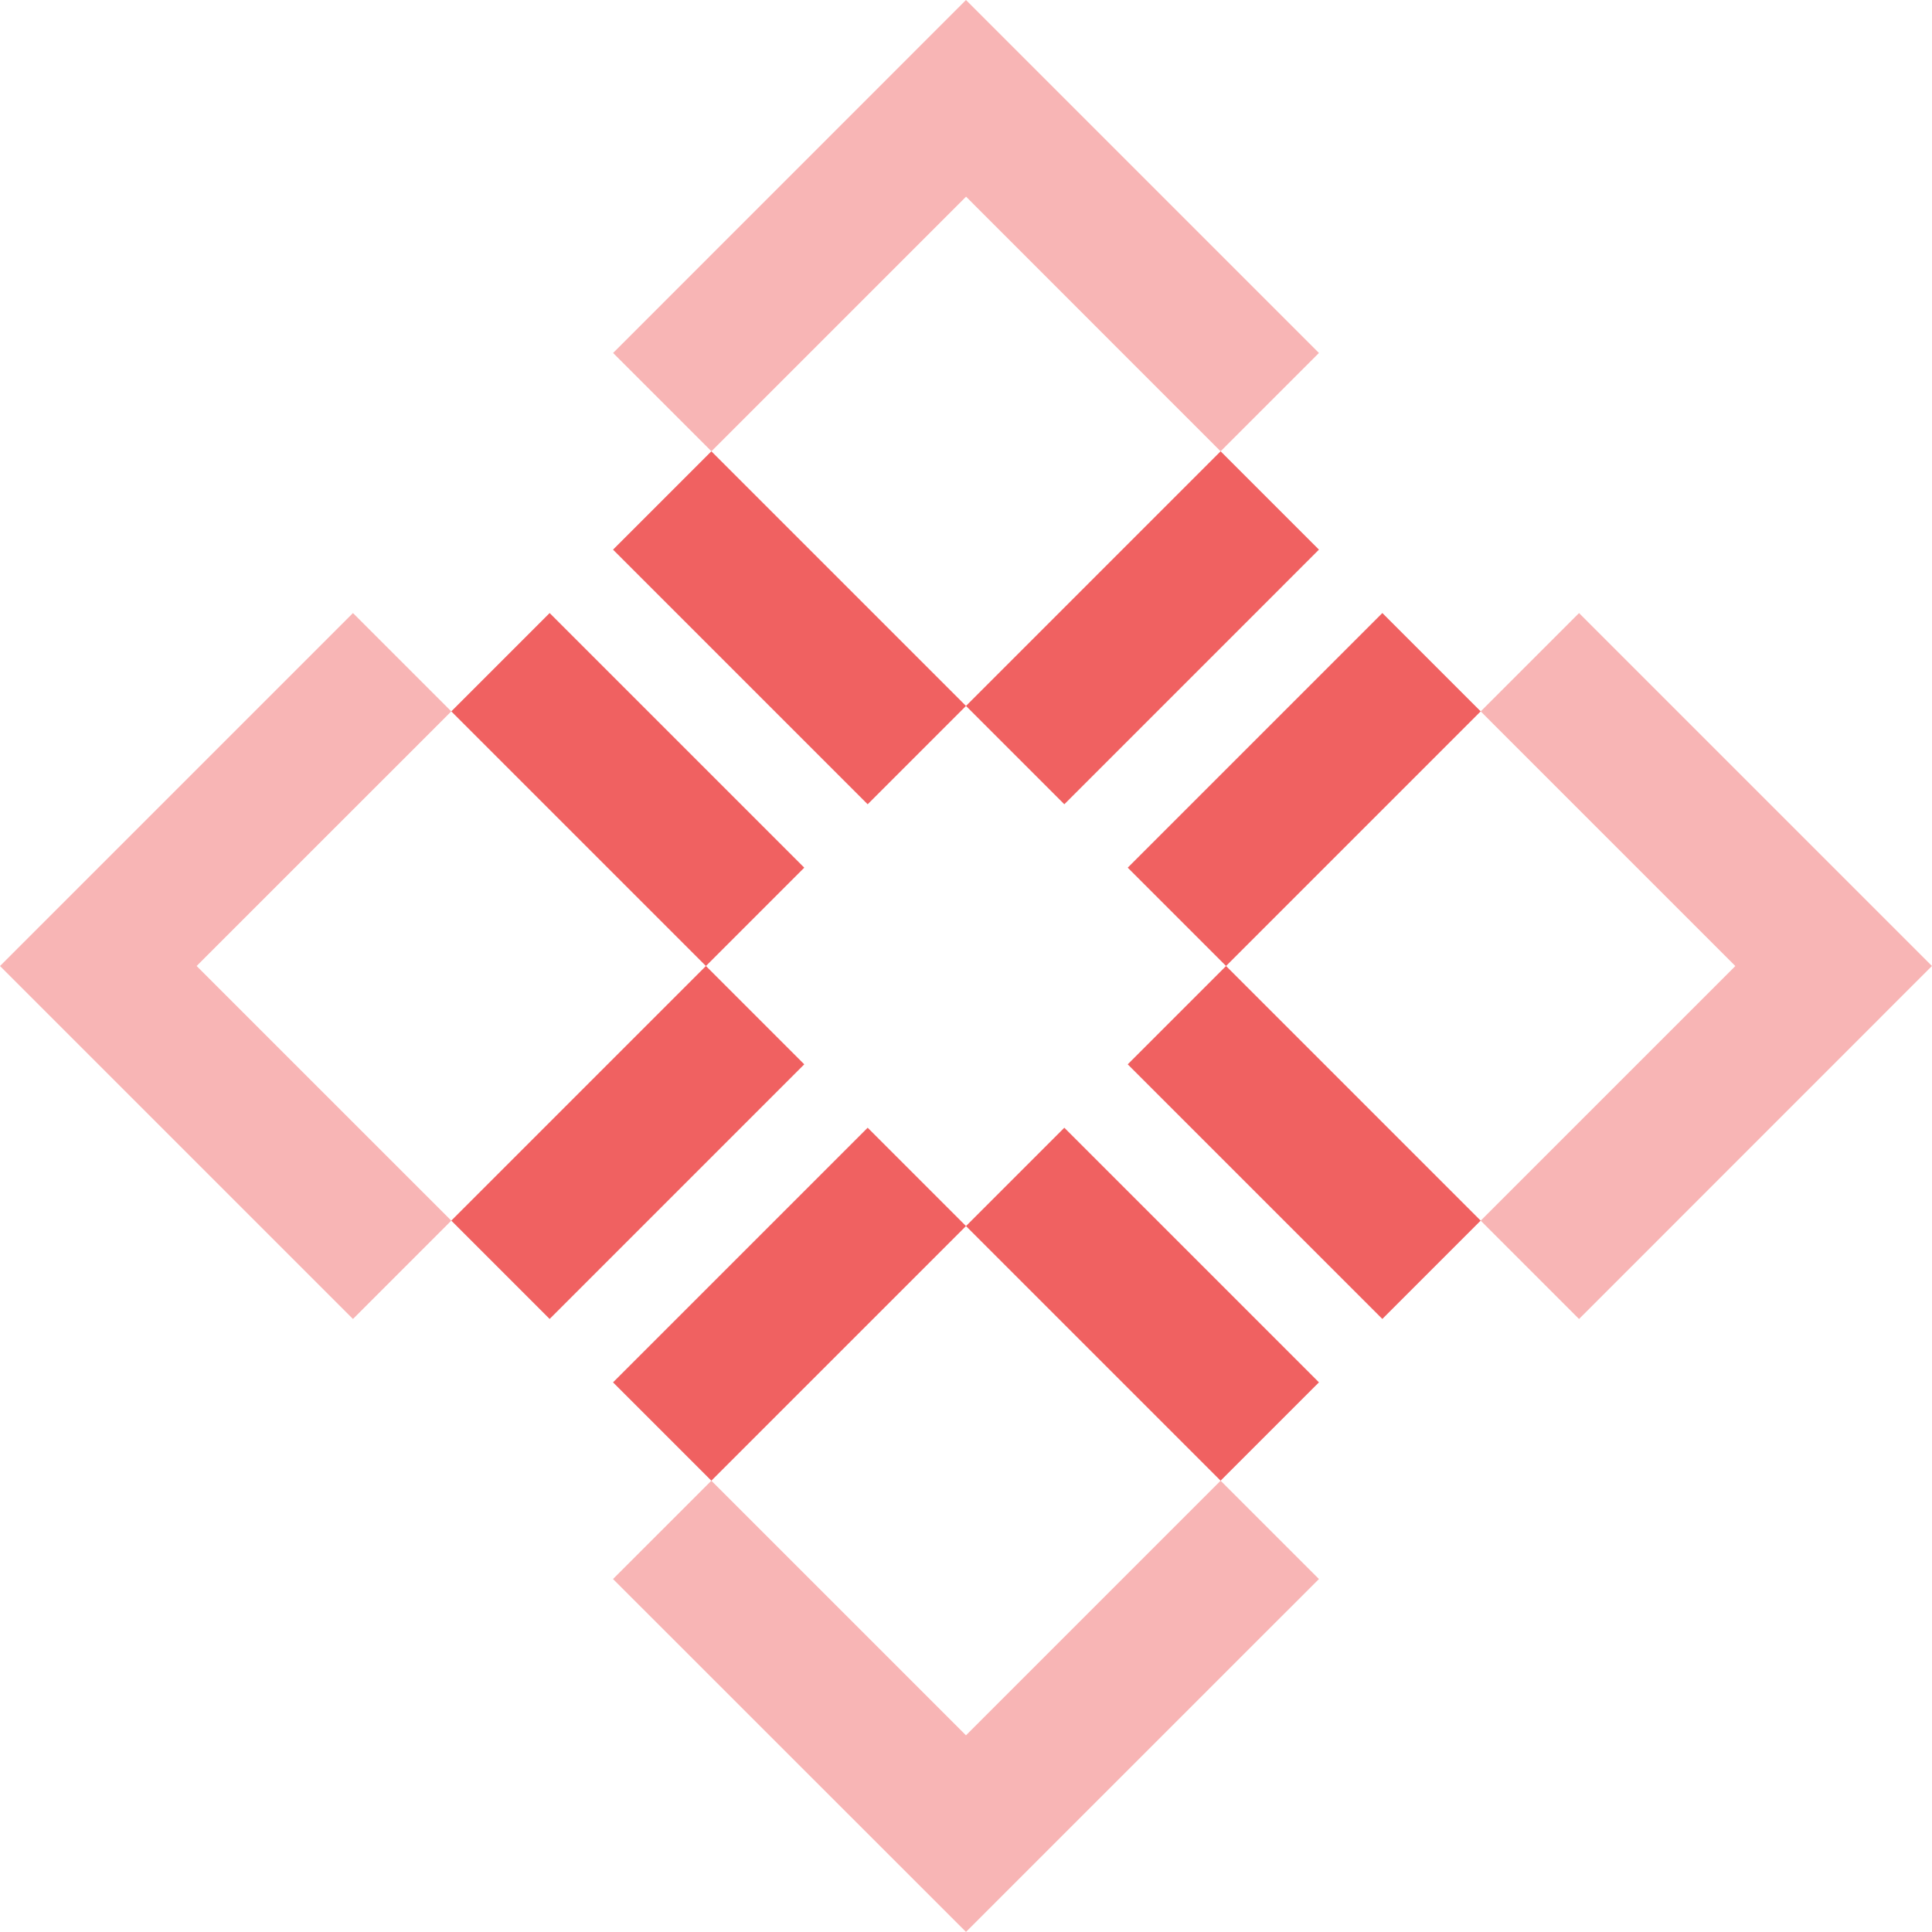
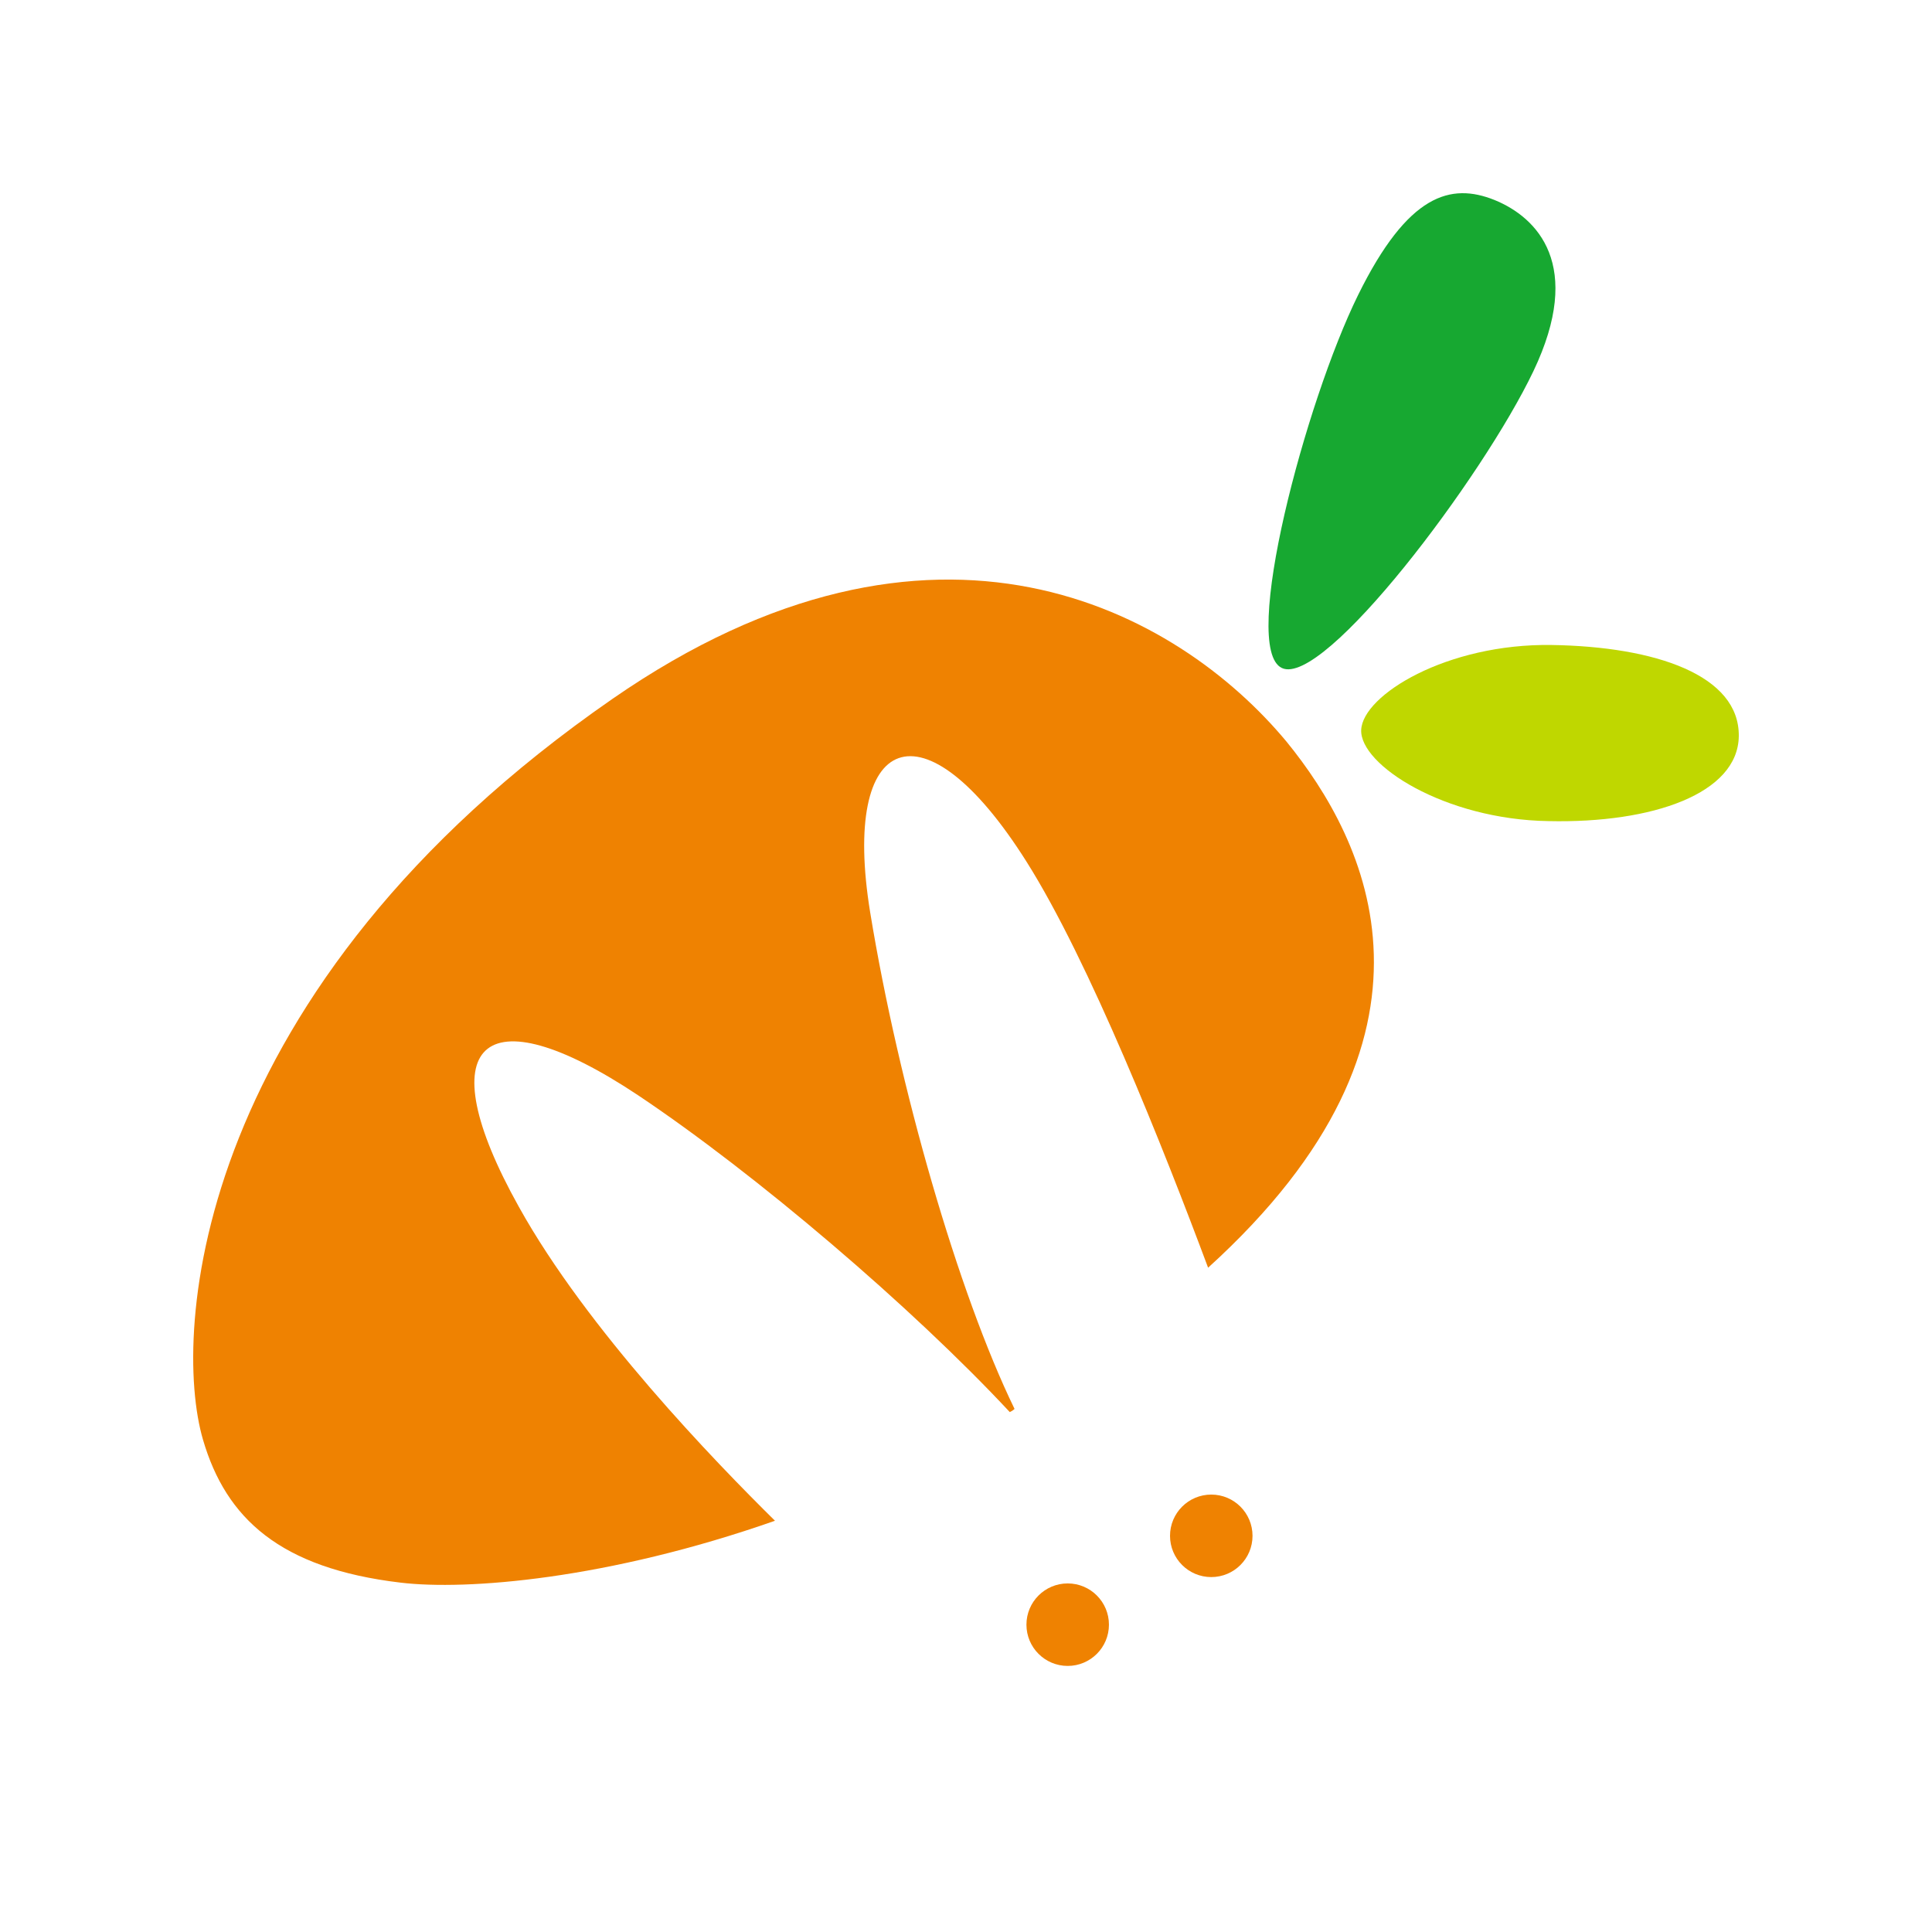
- <svg xmlns="http://www.w3.org/2000/svg" id="Group_14" data-name="Group 14" width="108.848" height="108.849" viewBox="0 0 108.848 108.849">
-   <rect id="Rectangle_14" data-name="Rectangle 14" width="20.288" height="20.288" transform="translate(11.081 54.425) rotate(-45.001)" fill="none" />
-   <rect id="Rectangle_15" data-name="Rectangle 15" width="20.288" height="20.288" transform="translate(40.079 25.426) rotate(-45)" fill="none" />
-   <rect id="Rectangle_16" data-name="Rectangle 16" width="20.288" height="20.288" transform="translate(40.079 83.422) rotate(-45.001)" fill="none" />
-   <rect id="Rectangle_17" data-name="Rectangle 17" width="20.288" height="20.288" transform="translate(69.077 54.424) rotate(-45.001)" fill="none" />
-   <rect id="Rectangle_18" data-name="Rectangle 18" width="20.288" height="7.835" transform="translate(63.536 48.884) rotate(-45.001)" fill="#f06161" />
-   <rect id="Rectangle_19" data-name="Rectangle 19" width="20.288" height="7.835" transform="translate(34.538 77.882) rotate(-44.999)" fill="#f06161" />
-   <rect id="Rectangle_20" data-name="Rectangle 20" width="20.288" height="7.835" transform="translate(54.424 39.772) rotate(-45.001)" fill="#f06161" />
-   <rect id="Rectangle_21" data-name="Rectangle 21" width="20.288" height="7.835" transform="translate(25.426 68.77) rotate(-45)" fill="#f06161" />
-   <rect id="Rectangle_22" data-name="Rectangle 22" width="7.835" height="20.288" transform="translate(25.426 40.079) rotate(-45)" fill="#f06161" />
-   <rect id="Rectangle_23" data-name="Rectangle 23" width="7.835" height="20.288" transform="translate(34.538 30.967) rotate(-45)" fill="#f06161" />
-   <rect id="Rectangle_24" data-name="Rectangle 24" width="7.835" height="20.287" transform="translate(63.536 59.965) rotate(-45)" fill="#f06161" />
-   <rect id="Rectangle_25" data-name="Rectangle 25" width="7.835" height="20.287" transform="translate(54.424 69.077) rotate(-45)" fill="#f06161" />
-   <path id="Path_304" data-name="Path 304" d="M510.167,528.318l-5.54-5.54-14.346,14.346-14.346-14.346-5.54,5.54L490.282,548.2Z" transform="translate(-435.858 -439.356)" fill="#f06161" opacity="0.467" />
-   <path id="Path_305" data-name="Path 305" d="M434.649,441.738l-5.54-5.54-19.886,19.886,19.886,19.886,5.54-5.54L420.3,456.083Z" transform="translate(-409.223 -401.659)" fill="#f06161" opacity="0.467" />
-   <path id="Path_306" data-name="Path 306" d="M562.517,436.2l-5.54,5.54,14.346,14.346-14.346,14.345,5.54,5.54L582.4,456.083Z" transform="translate(-473.554 -401.659)" fill="#f06161" opacity="0.467" />
-   <path id="Path_307" data-name="Path 307" d="M504.627,400.451l5.54-5.54-19.886-19.886L470.4,394.91l5.54,5.54,14.346-14.346Z" transform="translate(-435.858 -375.024)" fill="#f06161" opacity="0.467" />
+ <svg xmlns="http://www.w3.org/2000/svg" data-noselect="" width="200" height="200" ref="svg_canvas" preserveAspectRatio="none" version="1.1" style="background: transparent;">
+   <defs />
+   <g id="shape_MFTiJwY3ZC" class="" ref="shape_MFTiJwY3ZC" key="shape_MFTiJwY3ZC" transform="translate(20, 20) scale(1,1)" style="cursor:move;display:inline;opacity:1;" filter="">
+     <g style="display:inline">
+       <rect fill="rgba(0,0,0,0)" width="180" height="180" x="-10" y="-10" />
+       <svg version="1.1" id="图层_1" x="0px" y="0px" width="160" height="152.456" viewBox="2.66 7.146 194.841 185.654" style="enable-background:new 0 0 200 200;" xml:space="preserve" class="style-removed" preserveAspectRatio="none" data-parent="shape_MFTiJwY3ZC">
+         <g>
+           <g>
+             <path d="M130.6,142.6c-5.6-15-15-38.7-22.9-51.2c-13-20.6-23.4-16.3-19.7,6.4c3.6,22,11.1,48,18.2,62.6    c-0.2,0.2-0.4,0.3-0.6,0.4c-12.3-13.2-32-30-46.8-39.9c-19.8-13.2-26.6-6.6-15.1,14c8.6,15.5,24.8,32.2,32.3,39.6    c-21.1,7.4-38.9,8.8-47.2,7.8c-15.2-1.8-22-8.1-24.9-18c-4-13.6-1.1-56.9,51.6-93.4c40.7-28.2,71.3-11.1,85,5.4    C150.6,88.7,163,113.2,130.6,142.6z" fill="#EF8201" />
+             <path d="M173.5,86.3c-13.1-0.2-23.8-7.1-23.6-11.5c0.2-4.4,10.8-10.9,24-10.7c13.1,0.2,23.7,3.8,23.6,11.5    C197.4,82.8,186.7,86.6,173.5,86.3z" fill="#BFD700" />
+             <path d="M171.6,29.6c-6.4,13.4-26.4,39.9-31.7,37.4c-5.3-2.5,3-33.6,9.6-47c6.3-12.8,11.7-14.2,17.2-12    C172.1,10.2,178,16.2,171.6,29.6z" fill="#17A831" />
+           </g>
+           <g>
+             <g>
+               <circle cx="112.9" cy="187.6" r="5.2" fill="#EF8201" />
+               <circle cx="131" cy="176.4" r="5.2" fill="#EF8201" />
+             </g>
+           </g>
+         </g>
+       </svg>
+     </g>
+   </g>
</svg>
